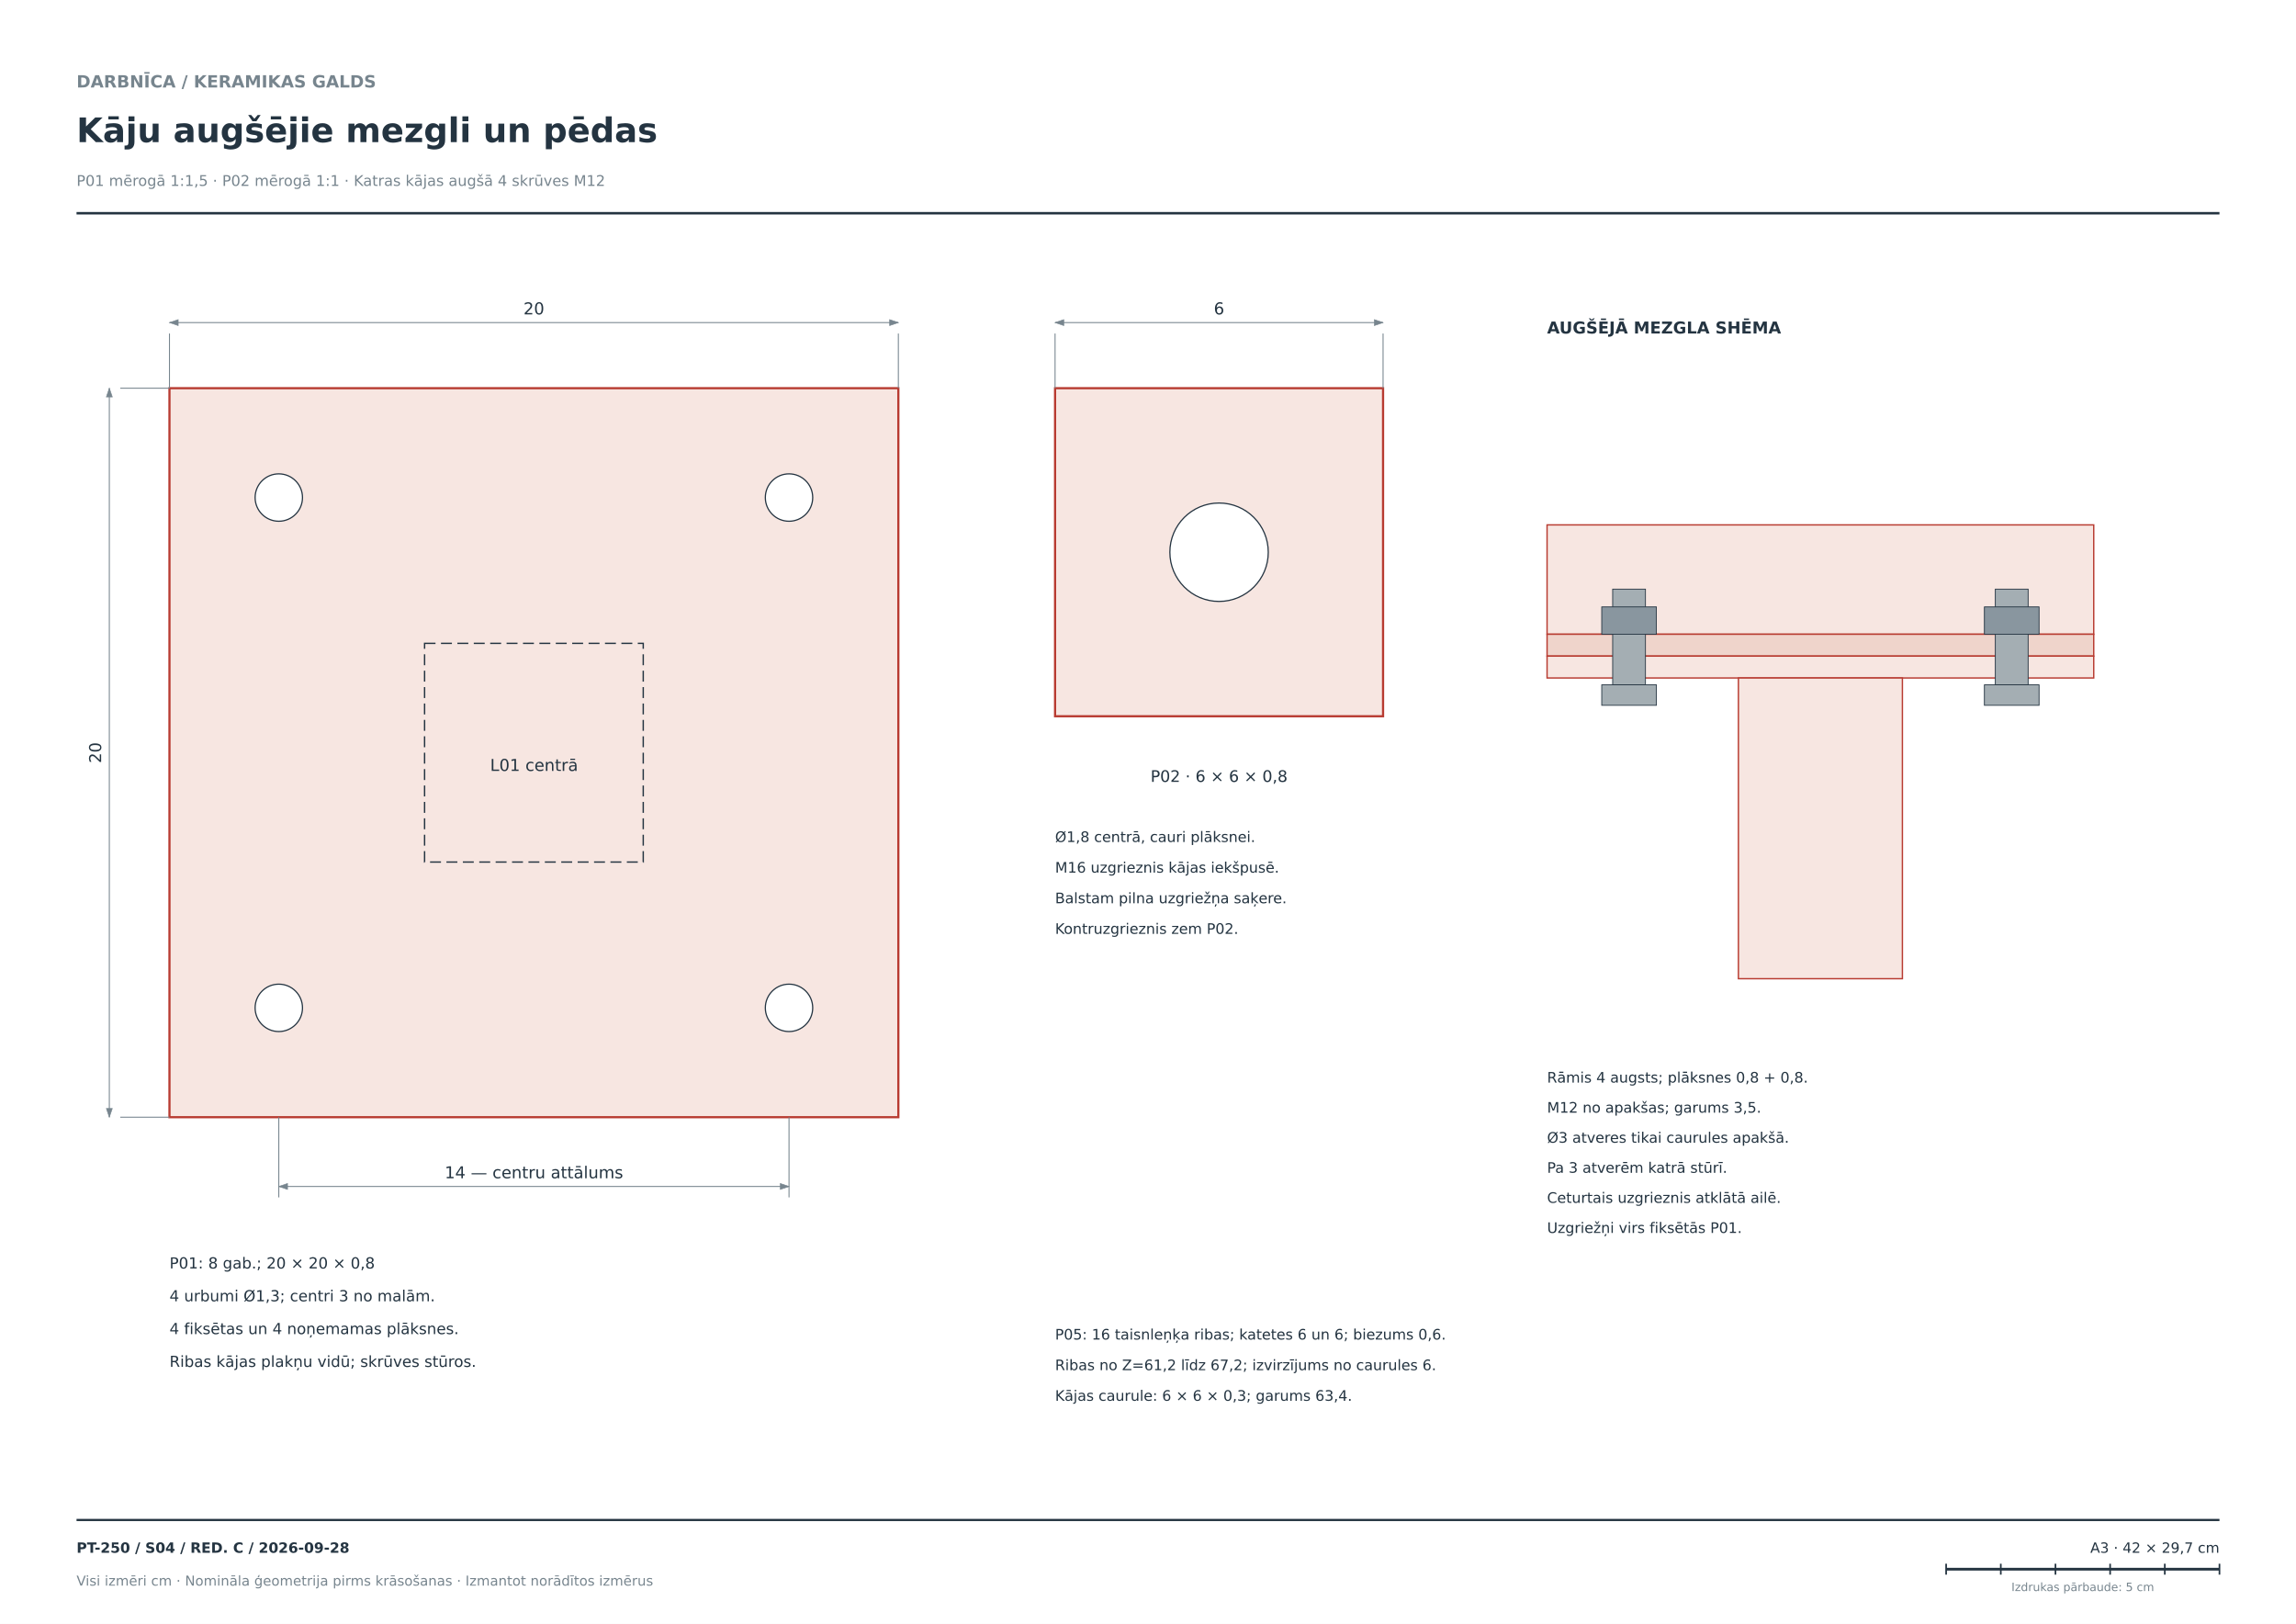
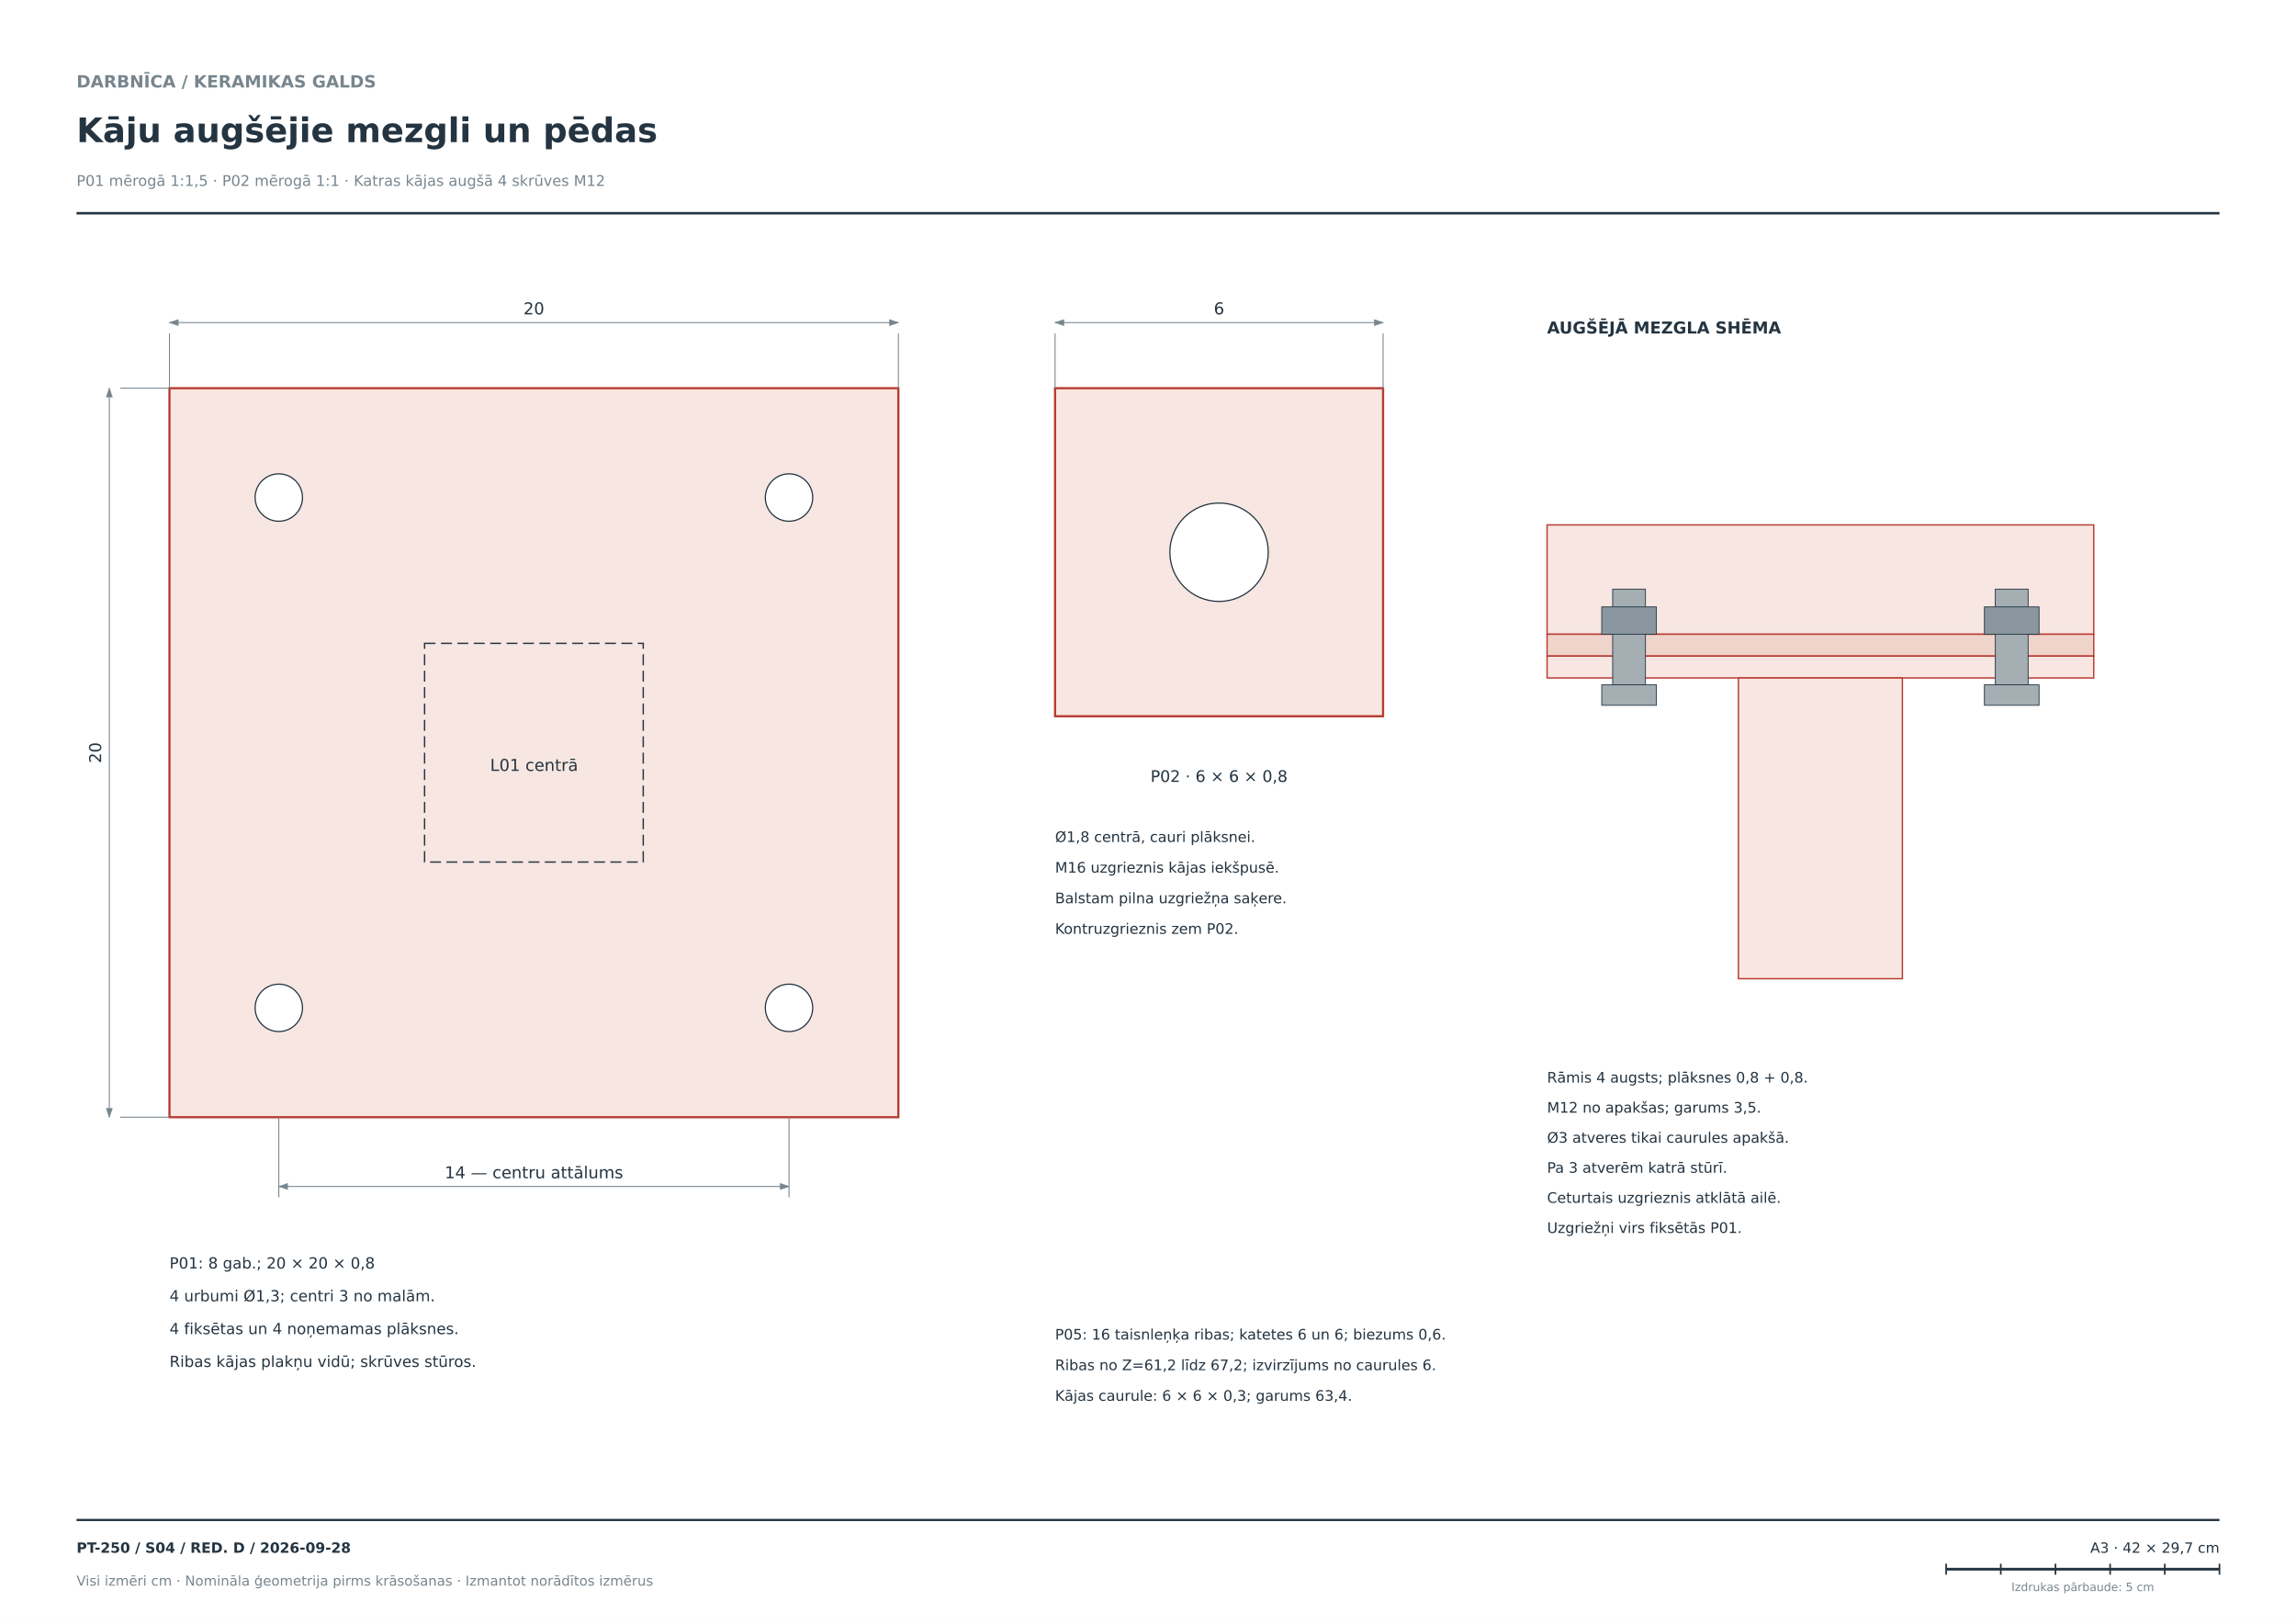
<svg xmlns="http://www.w3.org/2000/svg" width="42cm" height="29.7cm" viewBox="0 0 420 297">
  <rect width="420" height="297" fill="white" />
  <text x="14" y="16" font-family="DejaVu Sans" font-size="3.1" fill="#77858e" text-anchor="start" font-weight="bold">DARBNĪCA / KERAMIKAS GALDS</text>
  <text x="14" y="26" font-family="DejaVu Sans" font-size="6.2" fill="#243441" text-anchor="start" font-weight="bold">Kāju augšējie mezgli un pēdas</text>
  <text x="14" y="34" font-family="DejaVu Sans" font-size="2.7" fill="#77858e" text-anchor="start">P01 mērogā 1:1,5 · P02 mērogā 1:1 · Katras kājas augšā 4 skrūves M12</text>
  <line x1="14" y1="39" x2="406" y2="39" stroke="#243441" stroke-width="0.45" />
  <line x1="14" y1="278" x2="406" y2="278" stroke="#243441" stroke-width="0.4" />
-   <text x="14" y="284" font-family="DejaVu Sans" font-size="2.6" fill="#243441" text-anchor="start" font-weight="bold">PT-250  /  S04  /  RED. C  /  2026-09-28</text>
+   <text x="14" y="284" font-family="DejaVu Sans" font-size="2.6" fill="#243441" text-anchor="start" font-weight="bold">PT-250  /  S04  /  RED. D  /  2026-09-28</text>
  <text x="14" y="290" font-family="DejaVu Sans" font-size="2.5" fill="#77858e" text-anchor="start">Visi izmēri cm · Nomināla ģeometrija pirms krāsošanas · Izmantot norādītos izmērus</text>
  <text x="406" y="284" font-family="DejaVu Sans" font-size="2.6" fill="#243441" text-anchor="end">A3 · 42 × 29,7 cm</text>
  <line x1="356" y1="287" x2="406" y2="287" stroke="#243441" stroke-width="0.5" />
  <line x1="356" y1="286" x2="356" y2="288" stroke="#243441" stroke-width="0.3" />
  <line x1="366" y1="286" x2="366" y2="288" stroke="#243441" stroke-width="0.3" />
  <line x1="376" y1="286" x2="376" y2="288" stroke="#243441" stroke-width="0.3" />
  <line x1="386" y1="286" x2="386" y2="288" stroke="#243441" stroke-width="0.3" />
  <line x1="396" y1="286" x2="396" y2="288" stroke="#243441" stroke-width="0.3" />
  <line x1="406" y1="286" x2="406" y2="288" stroke="#243441" stroke-width="0.3" />
  <text x="381" y="291" font-family="DejaVu Sans" font-size="2.1" fill="#77858e" text-anchor="middle">Izdrukas pārbaude: 5 cm</text>
  <rect x="31" y="71" width="133.333" height="133.333" fill="#f7e6e1" stroke="#b83b31" stroke-width="0.4" rx="0" />
  <rect x="77.667" y="117.667" width="40" height="40" fill="none" stroke="#243441" stroke-width="0.25" rx="0" stroke-dasharray="2 1" />
  <circle cx="51" cy="91" r="4.333" fill="white" stroke="#243441" stroke-width="0.22" />
  <circle cx="51" cy="184.333" r="4.333" fill="white" stroke="#243441" stroke-width="0.22" />
  <circle cx="144.333" cy="91" r="4.333" fill="white" stroke="#243441" stroke-width="0.22" />
  <circle cx="144.333" cy="184.333" r="4.333" fill="white" stroke="#243441" stroke-width="0.22" />
  <line x1="31" y1="71" x2="31" y2="61" stroke="#77858e" stroke-width="0.18" />
  <line x1="164.333" y1="71" x2="164.333" y2="61" stroke="#77858e" stroke-width="0.18" />
  <line x1="31" y1="59" x2="164.333" y2="59" stroke="#77858e" stroke-width="0.18" />
  <polygon points="31,59 32.6,58.45 32.6,59.55" fill="#77858e" stroke="#77858e" stroke-width="0.1" />
  <polygon points="164.333,59 162.733,58.45 162.733,59.55" fill="#77858e" stroke="#77858e" stroke-width="0.1" />
  <text x="97.667" y="57.5" font-family="DejaVu Sans" font-size="3" fill="#243441" text-anchor="middle">20</text>
  <line x1="51" y1="204.333" x2="51" y2="219" stroke="#77858e" stroke-width="0.18" />
  <line x1="144.333" y1="204.333" x2="144.333" y2="219" stroke="#77858e" stroke-width="0.18" />
  <line x1="51" y1="217" x2="144.333" y2="217" stroke="#77858e" stroke-width="0.18" />
  <polygon points="51,217 52.6,216.45 52.6,217.55" fill="#77858e" stroke="#77858e" stroke-width="0.1" />
  <polygon points="144.333,217 142.733,216.45 142.733,217.55" fill="#77858e" stroke="#77858e" stroke-width="0.1" />
  <text x="97.667" y="215.5" font-family="DejaVu Sans" font-size="3" fill="#243441" text-anchor="middle">14 — centru attālums</text>
  <line x1="31" y1="71" x2="22" y2="71" stroke="#77858e" stroke-width="0.18" />
  <line x1="31" y1="204.333" x2="22" y2="204.333" stroke="#77858e" stroke-width="0.18" />
  <line x1="20" y1="71" x2="20" y2="204.333" stroke="#77858e" stroke-width="0.18" />
  <polygon points="20,71 19.45,72.6 20.55,72.6" fill="#77858e" stroke="#77858e" stroke-width="0.1" />
  <polygon points="20,204.333 19.45,202.733 20.55,202.733" fill="#77858e" stroke="#77858e" stroke-width="0.1" />
  <text x="18.5" y="137.667" font-family="DejaVu Sans" font-size="3" fill="#243441" text-anchor="middle" transform="rotate(-90 18.5 137.667)">20</text>
  <text x="97.7" y="141" font-family="DejaVu Sans" font-size="3" fill="#243441" text-anchor="middle">L01 centrā</text>
  <text x="31" y="232" font-family="DejaVu Sans" font-size="2.8" fill="#243441" text-anchor="start">P01: 8 gab.; 20 × 20 × 0,8</text>
  <text x="31" y="238" font-family="DejaVu Sans" font-size="2.8" fill="#243441" text-anchor="start">4 urbumi Ø1,3; centri 3 no malām.</text>
  <text x="31" y="244" font-family="DejaVu Sans" font-size="2.8" fill="#243441" text-anchor="start">4 fiksētas un 4 noņemamas plāksnes.</text>
  <text x="31" y="250" font-family="DejaVu Sans" font-size="2.8" fill="#243441" text-anchor="start">Ribas kājas plakņu vidū; skrūves stūros.</text>
  <rect x="193" y="71" width="60" height="60" fill="#f7e6e1" stroke="#b83b31" stroke-width="0.4" rx="0" />
  <circle cx="223" cy="101" r="9" fill="white" stroke="#243441" stroke-width="0.22" />
  <line x1="193" y1="71" x2="193" y2="61" stroke="#77858e" stroke-width="0.18" />
  <line x1="253" y1="71" x2="253" y2="61" stroke="#77858e" stroke-width="0.18" />
  <line x1="193" y1="59" x2="253" y2="59" stroke="#77858e" stroke-width="0.18" />
  <polygon points="193,59 194.6,58.45 194.6,59.55" fill="#77858e" stroke="#77858e" stroke-width="0.1" />
  <polygon points="253,59 251.4,58.45 251.4,59.55" fill="#77858e" stroke="#77858e" stroke-width="0.1" />
  <text x="223" y="57.5" font-family="DejaVu Sans" font-size="3" fill="#243441" text-anchor="middle">6</text>
  <text x="223" y="143" font-family="DejaVu Sans" font-size="2.9" fill="#243441" text-anchor="middle">P02 · 6 × 6 × 0,8</text>
  <text x="193" y="154" font-family="DejaVu Sans" font-size="2.65" fill="#243441" text-anchor="start">Ø1,8 centrā, cauri plāksnei.</text>
  <text x="193" y="159.6" font-family="DejaVu Sans" font-size="2.65" fill="#243441" text-anchor="start">M16 uzgrieznis kājas iekšpusē.</text>
  <text x="193" y="165.2" font-family="DejaVu Sans" font-size="2.65" fill="#243441" text-anchor="start">Balstam pilna uzgriežņa saķere.</text>
  <text x="193" y="170.8" font-family="DejaVu Sans" font-size="2.65" fill="#243441" text-anchor="start">Kontruzgrieznis zem P02.</text>
  <text x="283" y="61" font-family="DejaVu Sans" font-size="3" fill="#243441" text-anchor="start" font-weight="bold">AUGŠĒJĀ MEZGLA SHĒMA</text>
  <rect x="283" y="96" width="100" height="20" fill="#f7e6e1" stroke="#b83b31" stroke-width="0.25" rx="0" />
  <rect x="283" y="116" width="100" height="4" fill="#efd4cb" stroke="#b83b31" stroke-width="0.25" rx="0" />
  <rect x="283" y="120" width="100" height="4" fill="#f7e6e1" stroke="#b83b31" stroke-width="0.25" rx="0" />
  <rect x="318" y="124" width="30" height="55" fill="#f7e6e1" stroke="#b83b31" stroke-width="0.25" rx="0" />
  <rect x="295" y="107.75" width="6" height="17.5" fill="#a4aeb3" stroke="#243441" stroke-width="0.15" rx="0" />
  <rect x="293" y="125.25" width="10" height="3.75" fill="#a4aeb3" stroke="#243441" stroke-width="0.15" rx="0" />
  <rect x="293" y="111" width="10" height="5" fill="#89969f" stroke="#243441" stroke-width="0.15" rx="0" />
  <rect x="365" y="107.75" width="6" height="17.5" fill="#a4aeb3" stroke="#243441" stroke-width="0.15" rx="0" />
  <rect x="363" y="125.25" width="10" height="3.75" fill="#a4aeb3" stroke="#243441" stroke-width="0.15" rx="0" />
  <rect x="363" y="111" width="10" height="5" fill="#89969f" stroke="#243441" stroke-width="0.15" rx="0" />
  <text x="283" y="198" font-family="DejaVu Sans" font-size="2.65" fill="#243441" text-anchor="start">Rāmis 4 augsts; plāksnes 0,8 + 0,8.</text>
  <text x="283" y="203.5" font-family="DejaVu Sans" font-size="2.65" fill="#243441" text-anchor="start">M12 no apakšas; garums 3,5.</text>
  <text x="283" y="209" font-family="DejaVu Sans" font-size="2.65" fill="#243441" text-anchor="start">Ø3 atveres tikai caurules apakšā.</text>
  <text x="283" y="214.5" font-family="DejaVu Sans" font-size="2.65" fill="#243441" text-anchor="start">Pa 3 atverēm katrā stūrī.</text>
  <text x="283" y="220" font-family="DejaVu Sans" font-size="2.65" fill="#243441" text-anchor="start">Ceturtais uzgrieznis atklātā ailē.</text>
  <text x="283" y="225.5" font-family="DejaVu Sans" font-size="2.65" fill="#243441" text-anchor="start">Uzgriežņi virs fiksētās P01.</text>
  <text x="193" y="245" font-family="DejaVu Sans" font-size="2.65" fill="#243441" text-anchor="start">P05: 16 taisnleņķa ribas; katetes 6 un 6; biezums 0,6.</text>
  <text x="193" y="250.6" font-family="DejaVu Sans" font-size="2.65" fill="#243441" text-anchor="start">Ribas no Z=61,2 līdz 67,2; izvirzījums no caurules 6.</text>
  <text x="193" y="256.2" font-family="DejaVu Sans" font-size="2.65" fill="#243441" text-anchor="start">Kājas caurule: 6 × 6 × 0,3; garums 63,4.</text>
</svg>
